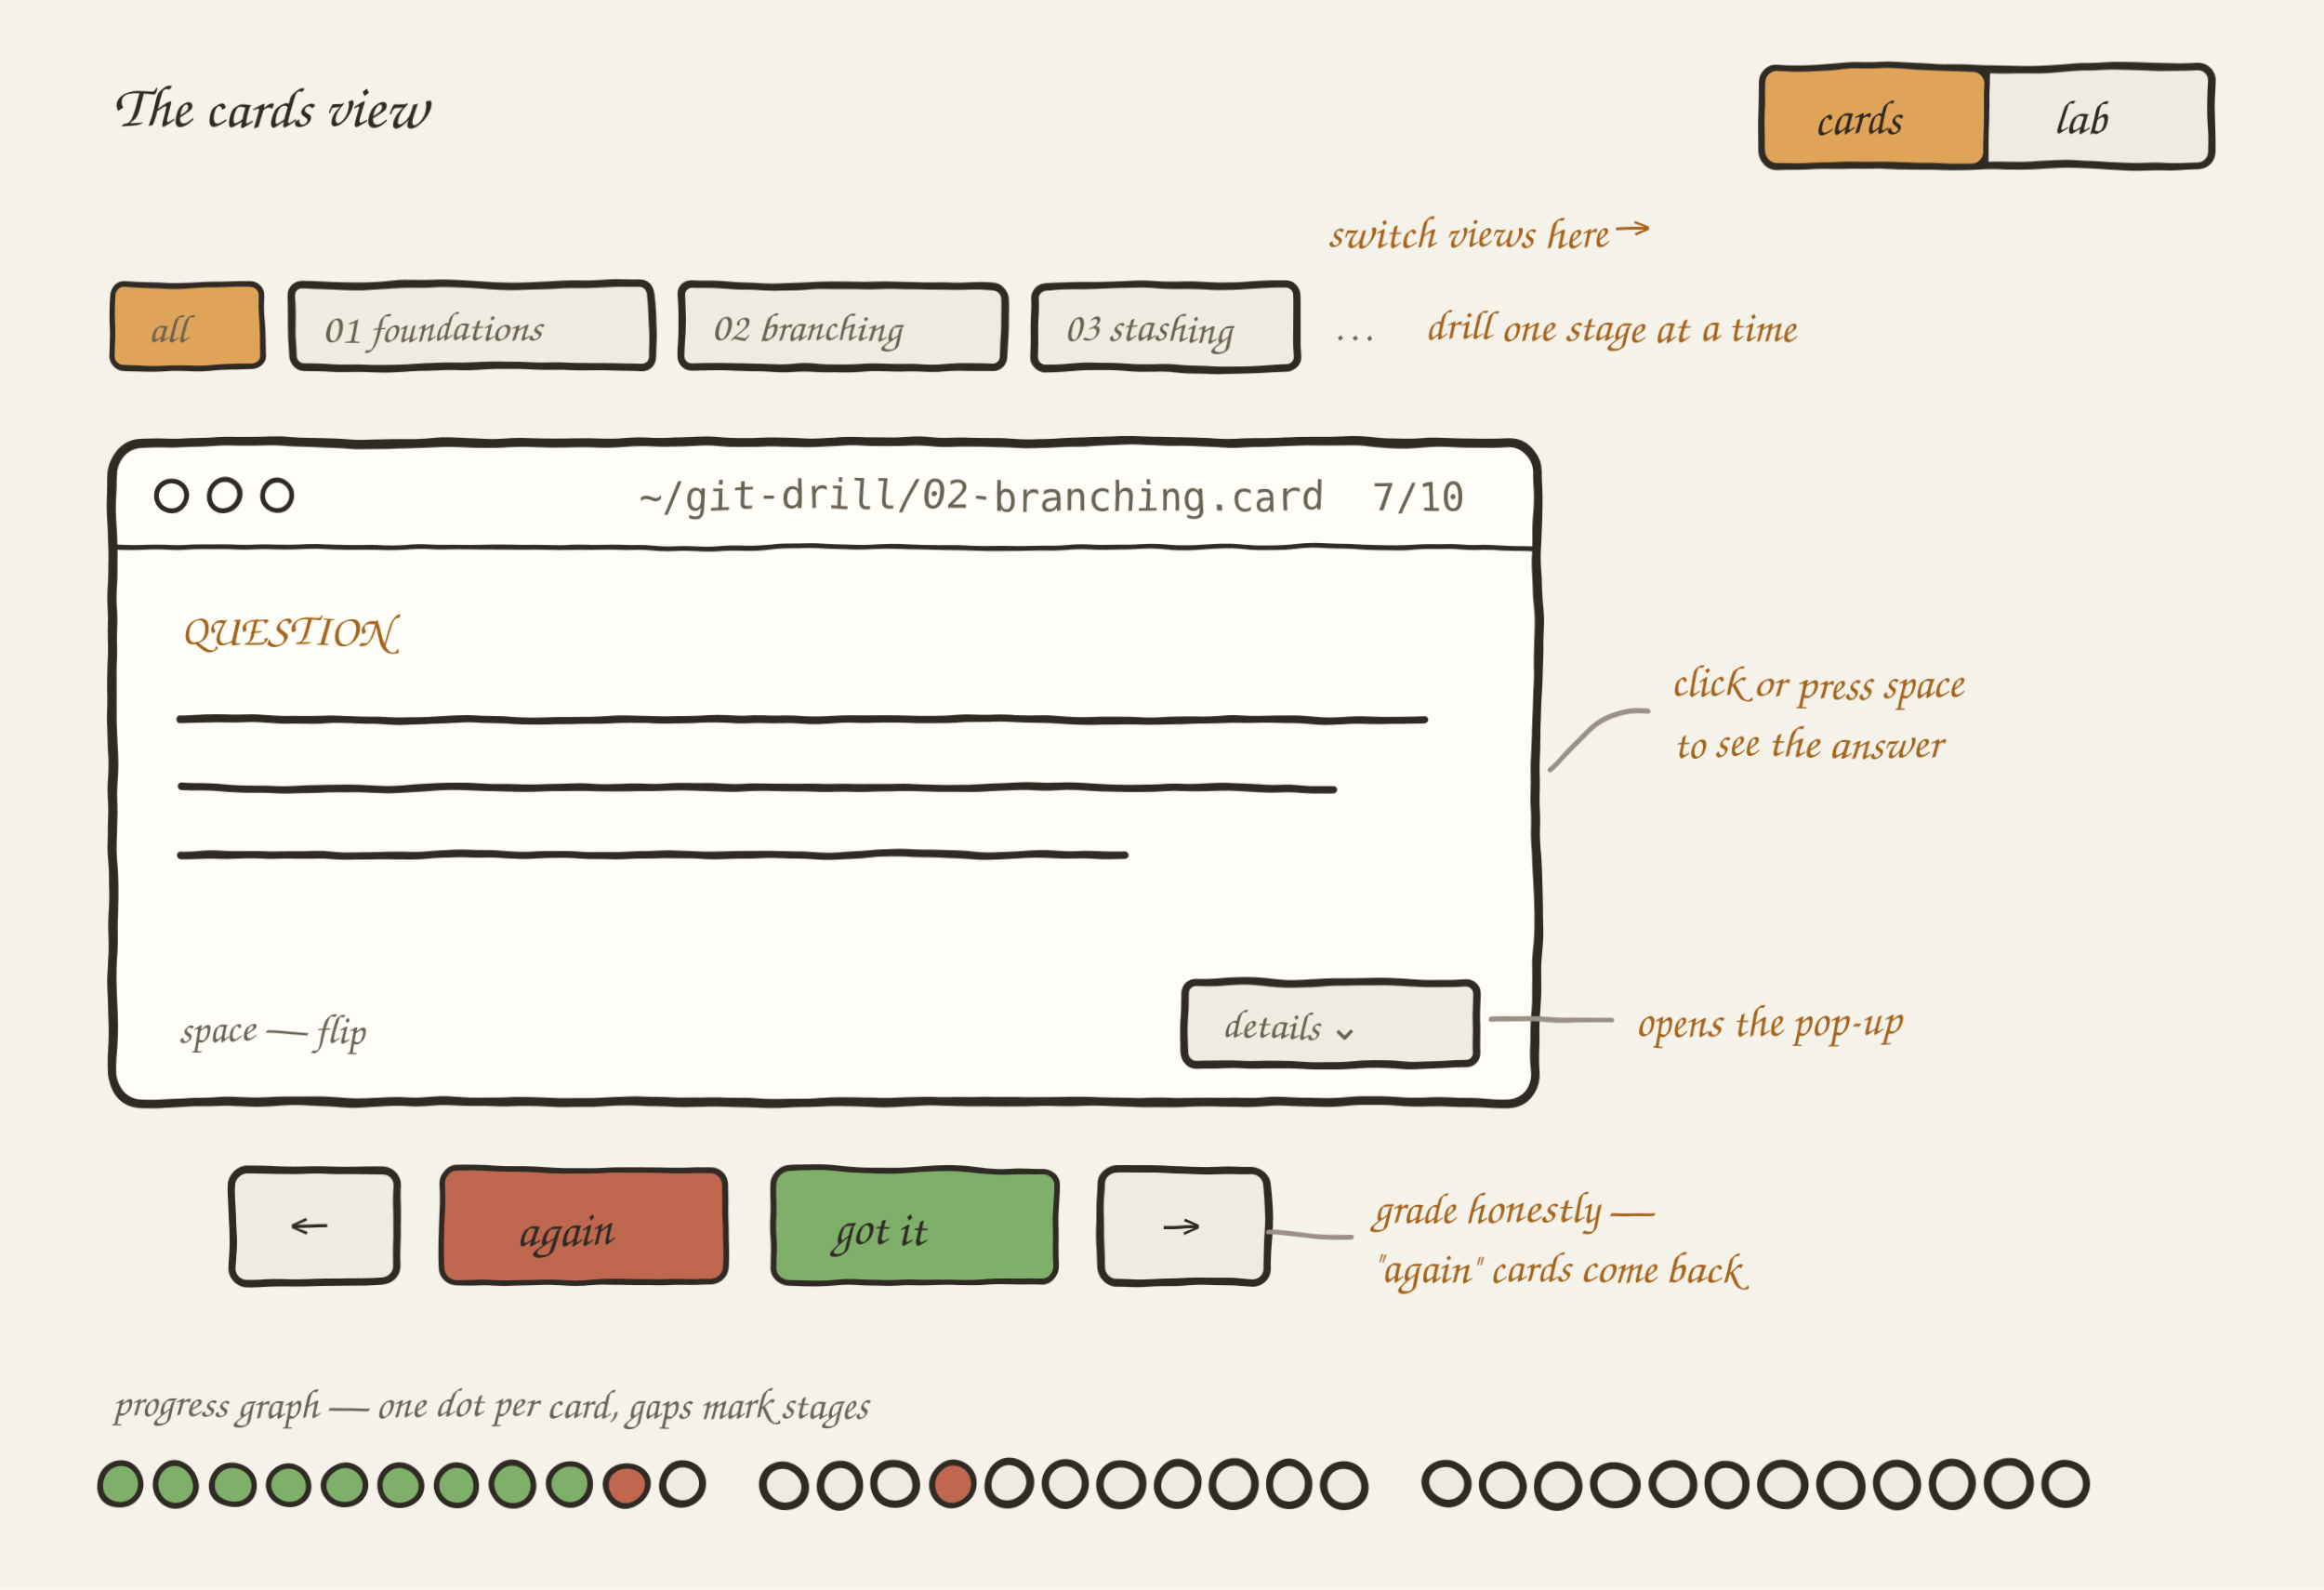
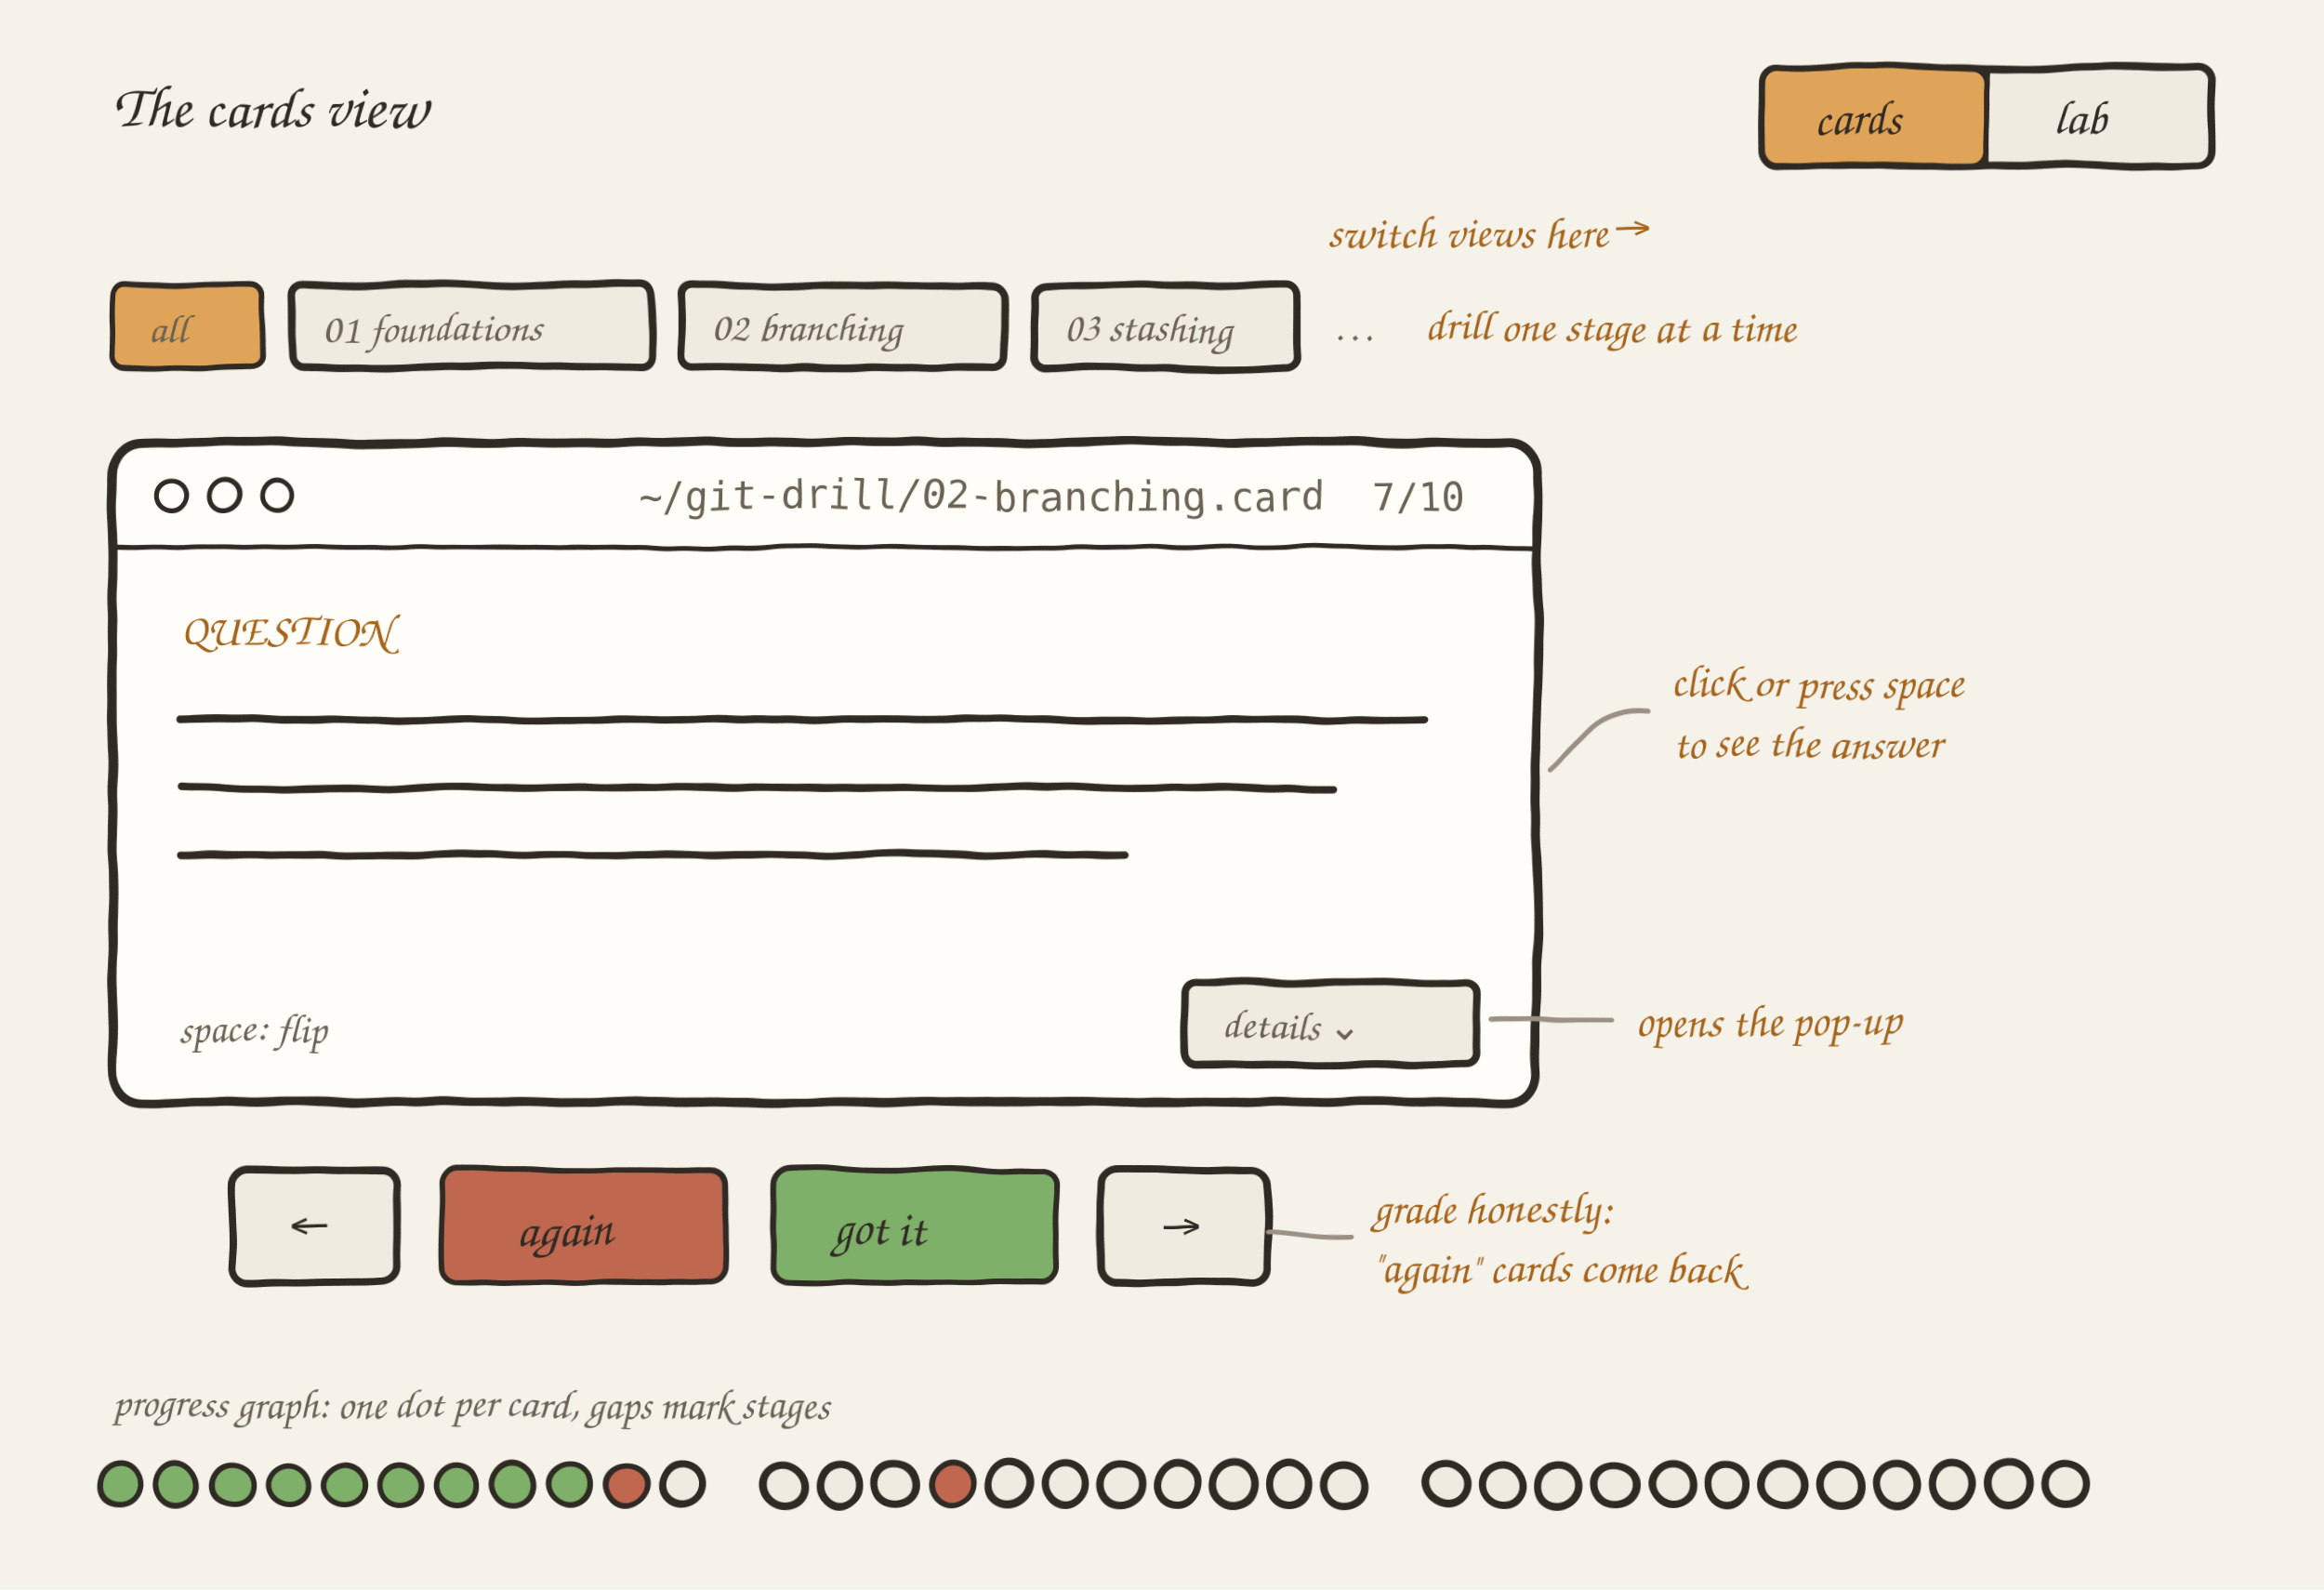
<svg xmlns="http://www.w3.org/2000/svg" viewBox="0 0 620 424" width="620" height="424" role="img" aria-label="Sketch of the cards view">
  <defs>
    <filter id="rough" x="-5%" y="-5%" width="110%" height="110%">
      <feTurbulence type="fractalNoise" baseFrequency="0.035" numOctaves="3" seed="3" result="n" />
      <feDisplacementMap in="SourceGraphic" in2="n" scale="2.2" xChannelSelector="R" yChannelSelector="G" />
    </filter>
  </defs>
  <style>
    .ink   { fill:none; stroke:#2f2a24; stroke-width:2; stroke-linecap:round; stroke-linejoin:round; }
    .thin  { fill:none; stroke:#2f2a24; stroke-width:1.3; stroke-linecap:round; }
    .fade  { fill:none; stroke:#9a9086; stroke-width:1.3; stroke-linecap:round; }
    .fill  { fill:#f0ebe0; stroke:#2f2a24; stroke-width:2; }
    .amber { fill:#e0a458; stroke:#2f2a24; stroke-width:1.5; }
    .green { fill:#7fb069; stroke:#2f2a24; stroke-width:1.5; }
    .rust  { fill:#c0674f; stroke:#2f2a24; stroke-width:1.5; }
    .paper { fill:#fffdf7; stroke:#2f2a24; stroke-width:2.4; }
    text   { font-family:'Comic Sans MS','Bradley Hand','Segoe Print','Chalkboard SE',cursive; fill:#2f2a24; }
    .t     { font-size:13px; }
    .s     { font-size:11px; fill:#6a6355; }
    .lbl   { font-size:12px; fill:#a5641b; }
    .mono  { font-family:ui-monospace,Menlo,Consolas,monospace; font-size:10.5px; fill:#6a6355; }
    .head  { font-size:16px; }
  </style>
  <rect width="620" height="424" fill="#f5f2ea" />
  <g filter="url(#rough)">
    <text class="head" x="30" y="34">The cards view</text>
    <rect class="fill" x="470" y="18" width="120" height="26" rx="4" />
    <line class="thin" x1="530" y1="18" x2="530" y2="44" />
    <rect class="amber" x="470" y="18" width="60" height="26" rx="4" />
    <text class="t" x="484" y="36">cards</text>
    <text class="t" x="548" y="36">lab</text>
    <text class="lbl" x="440" y="66" text-anchor="end">switch views here →</text>
    <rect class="amber" x="30" y="76" width="40" height="22" rx="3" />
    <text class="s" x="40" y="91">all</text>
    <rect class="fill" x="78" y="76" width="96" height="22" rx="3" />
    <text class="s" x="86" y="91">01 foundations</text>
    <rect class="fill" x="182" y="76" width="86" height="22" rx="3" />
    <text class="s" x="190" y="91">02 branching</text>
    <rect class="fill" x="276" y="76" width="70" height="22" rx="3" />
    <text class="s" x="284" y="91">03 stashing</text>
    <text class="s" x="356" y="91">…</text>
    <text class="lbl" x="380" y="91">drill one stage at a time</text>
    <rect class="paper" x="30" y="118" width="380" height="176" rx="8" />
    <line class="thin" x1="30" y1="146" x2="410" y2="146" />
    <circle class="thin" cx="46" cy="132" r="4" />
    <circle class="thin" cx="60" cy="132" r="4" />
    <circle class="thin" cx="74" cy="132" r="4" />
    <text class="mono" x="170" y="136">~/git-drill/02-branching.card</text>
    <text class="mono" x="366" y="136">7/10</text>
    <text class="lbl" x="48" y="172">QUESTION</text>
    <line class="ink" x1="48" y1="192" x2="380" y2="192" />
    <line class="ink" x1="48" y1="210" x2="356" y2="210" />
    <line class="ink" x1="48" y1="228" x2="300" y2="228" />
-     <text class="s" x="48" y="278">space — flip</text>
+     <text class="s" x="48" y="278">space: flip</text>
    <rect class="fill" x="316" y="262" width="78" height="22" rx="3" />
    <text class="s" x="326" y="277">details ⌄</text>
    <path class="fade" d="M440 190 C 424 190, 420 200, 414 205" />
    <text class="lbl" x="446" y="186">click or press space</text>
    <text class="lbl" x="446" y="202">to see the answer</text>
    <path class="fade" d="M430 272 C 418 272, 410 272, 398 272" />
    <text class="lbl" x="436" y="276">opens the pop-up</text>
    <rect class="rust" x="118" y="312" width="76" height="30" rx="4" />
    <text class="t" x="138" y="332">again</text>
    <rect class="green" x="206" y="312" width="76" height="30" rx="4" />
    <text class="t" x="222" y="332">got it</text>
    <rect class="fill" x="62" y="312" width="44" height="30" rx="4" />
    <text class="t" x="78" y="332">←</text>
    <rect class="fill" x="294" y="312" width="44" height="30" rx="4" />
    <text class="t" x="310" y="332">→</text>
    <path class="fade" d="M360 330 C 348 330, 344 328, 338 328" />
-     <text class="lbl" x="366" y="326">grade honestly —</text>
+     <text class="lbl" x="366" y="326">grade honestly:</text>
    <text class="lbl" x="366" y="342">"again" cards come back</text>
-     <text class="s" x="30" y="378">progress graph — one dot per card, gaps mark stages</text>
+     <text class="s" x="30" y="378">progress graph: one dot per card, gaps mark stages</text>
    <circle class="green" cx="32" cy="396" r="5.5" />
    <circle class="green" cx="47" cy="396" r="5.5" />
    <circle class="green" cx="62" cy="396" r="5.5" />
    <circle class="green" cx="77" cy="396" r="5.5" />
    <circle class="green" cx="92" cy="396" r="5.5" />
    <circle class="green" cx="107" cy="396" r="5.5" />
    <circle class="green" cx="122" cy="396" r="5.5" />
    <circle class="green" cx="137" cy="396" r="5.5" />
    <circle class="green" cx="152" cy="396" r="5.5" />
    <circle class="rust" cx="167" cy="396" r="5.5" />
    <circle class="fill" cx="182" cy="396" r="5.5" />
    <circle class="fill" cx="209" cy="396" r="5.5" />
    <circle class="fill" cx="224" cy="396" r="5.5" />
    <circle class="fill" cx="239" cy="396" r="5.5" />
    <circle class="rust" cx="254" cy="396" r="5.5" />
    <circle class="fill" cx="269" cy="396" r="5.5" />
    <circle class="fill" cx="284" cy="396" r="5.5" />
    <circle class="fill" cx="299" cy="396" r="5.5" />
    <circle class="fill" cx="314" cy="396" r="5.5" />
    <circle class="fill" cx="329" cy="396" r="5.5" />
    <circle class="fill" cx="344" cy="396" r="5.5" />
    <circle class="fill" cx="359" cy="396" r="5.5" />
    <circle class="fill" cx="386" cy="396" r="5.5" />
    <circle class="fill" cx="401" cy="396" r="5.5" />
    <circle class="fill" cx="416" cy="396" r="5.5" />
    <circle class="fill" cx="431" cy="396" r="5.5" />
    <circle class="fill" cx="446" cy="396" r="5.5" />
    <circle class="fill" cx="461" cy="396" r="5.5" />
    <circle class="fill" cx="476" cy="396" r="5.5" />
    <circle class="fill" cx="491" cy="396" r="5.5" />
    <circle class="fill" cx="506" cy="396" r="5.5" />
    <circle class="fill" cx="521" cy="396" r="5.5" />
    <circle class="fill" cx="536" cy="396" r="5.5" />
    <circle class="fill" cx="551" cy="396" r="5.5" />
  </g>
</svg>
